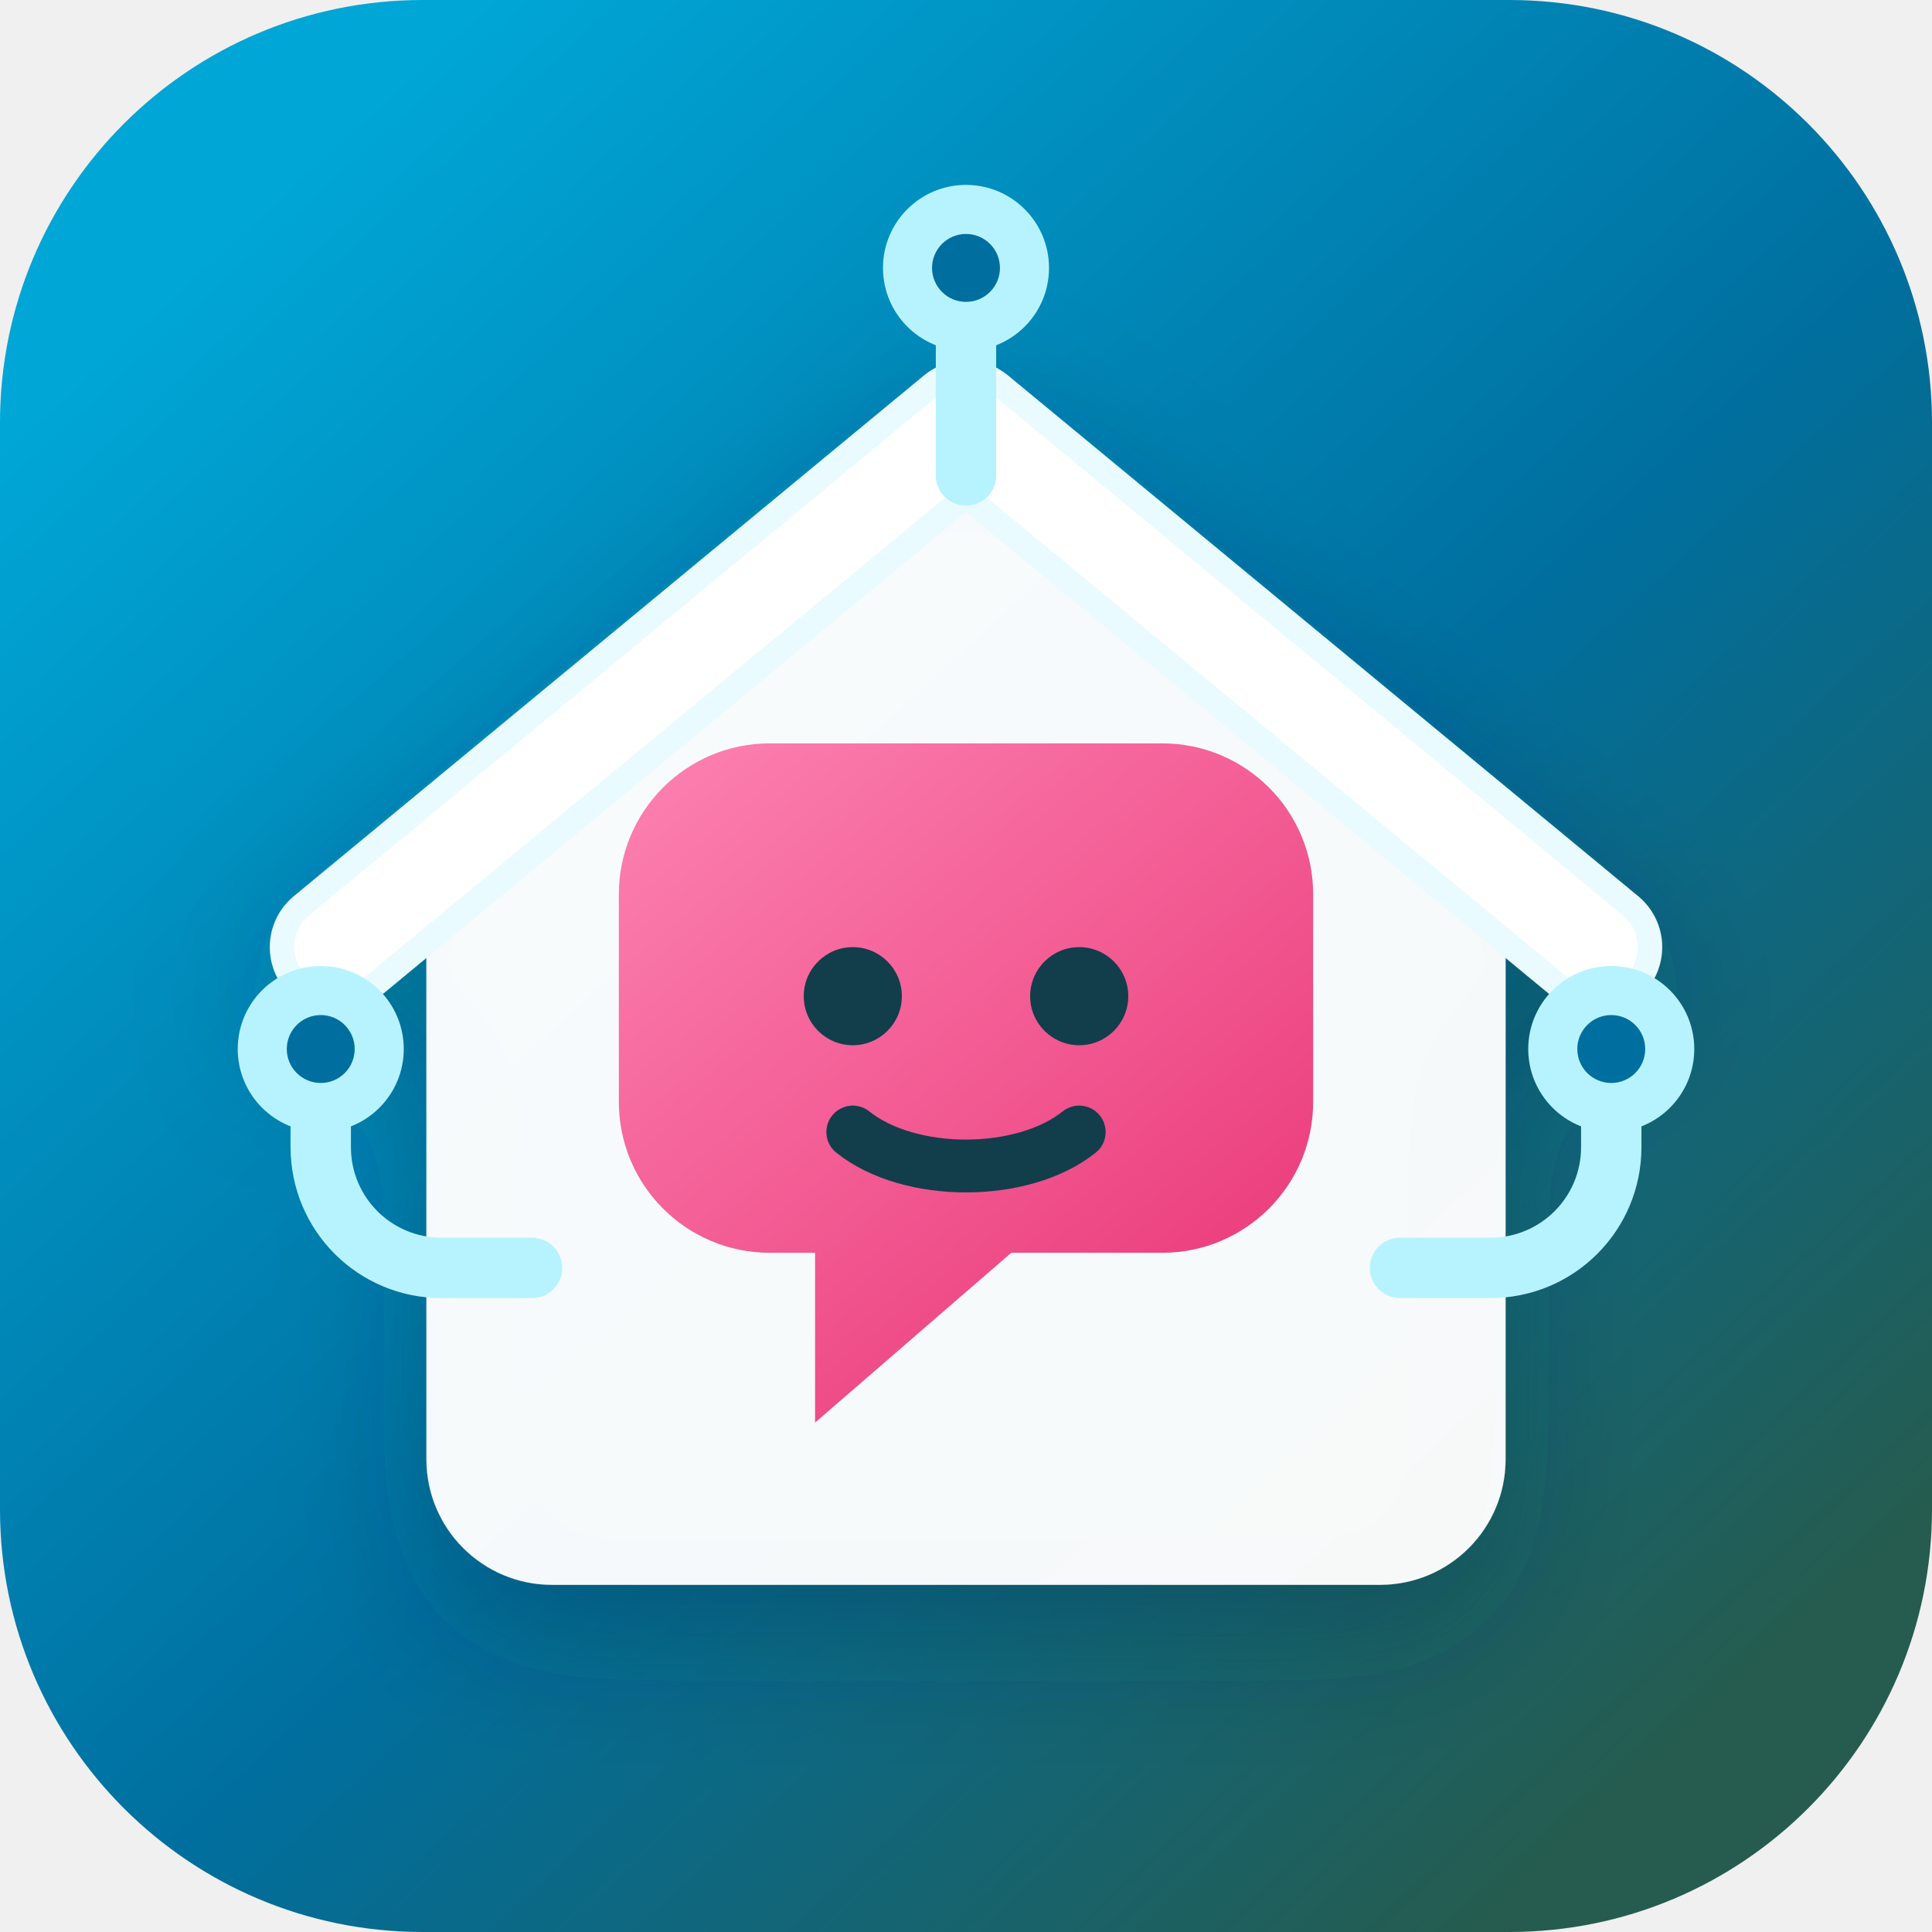
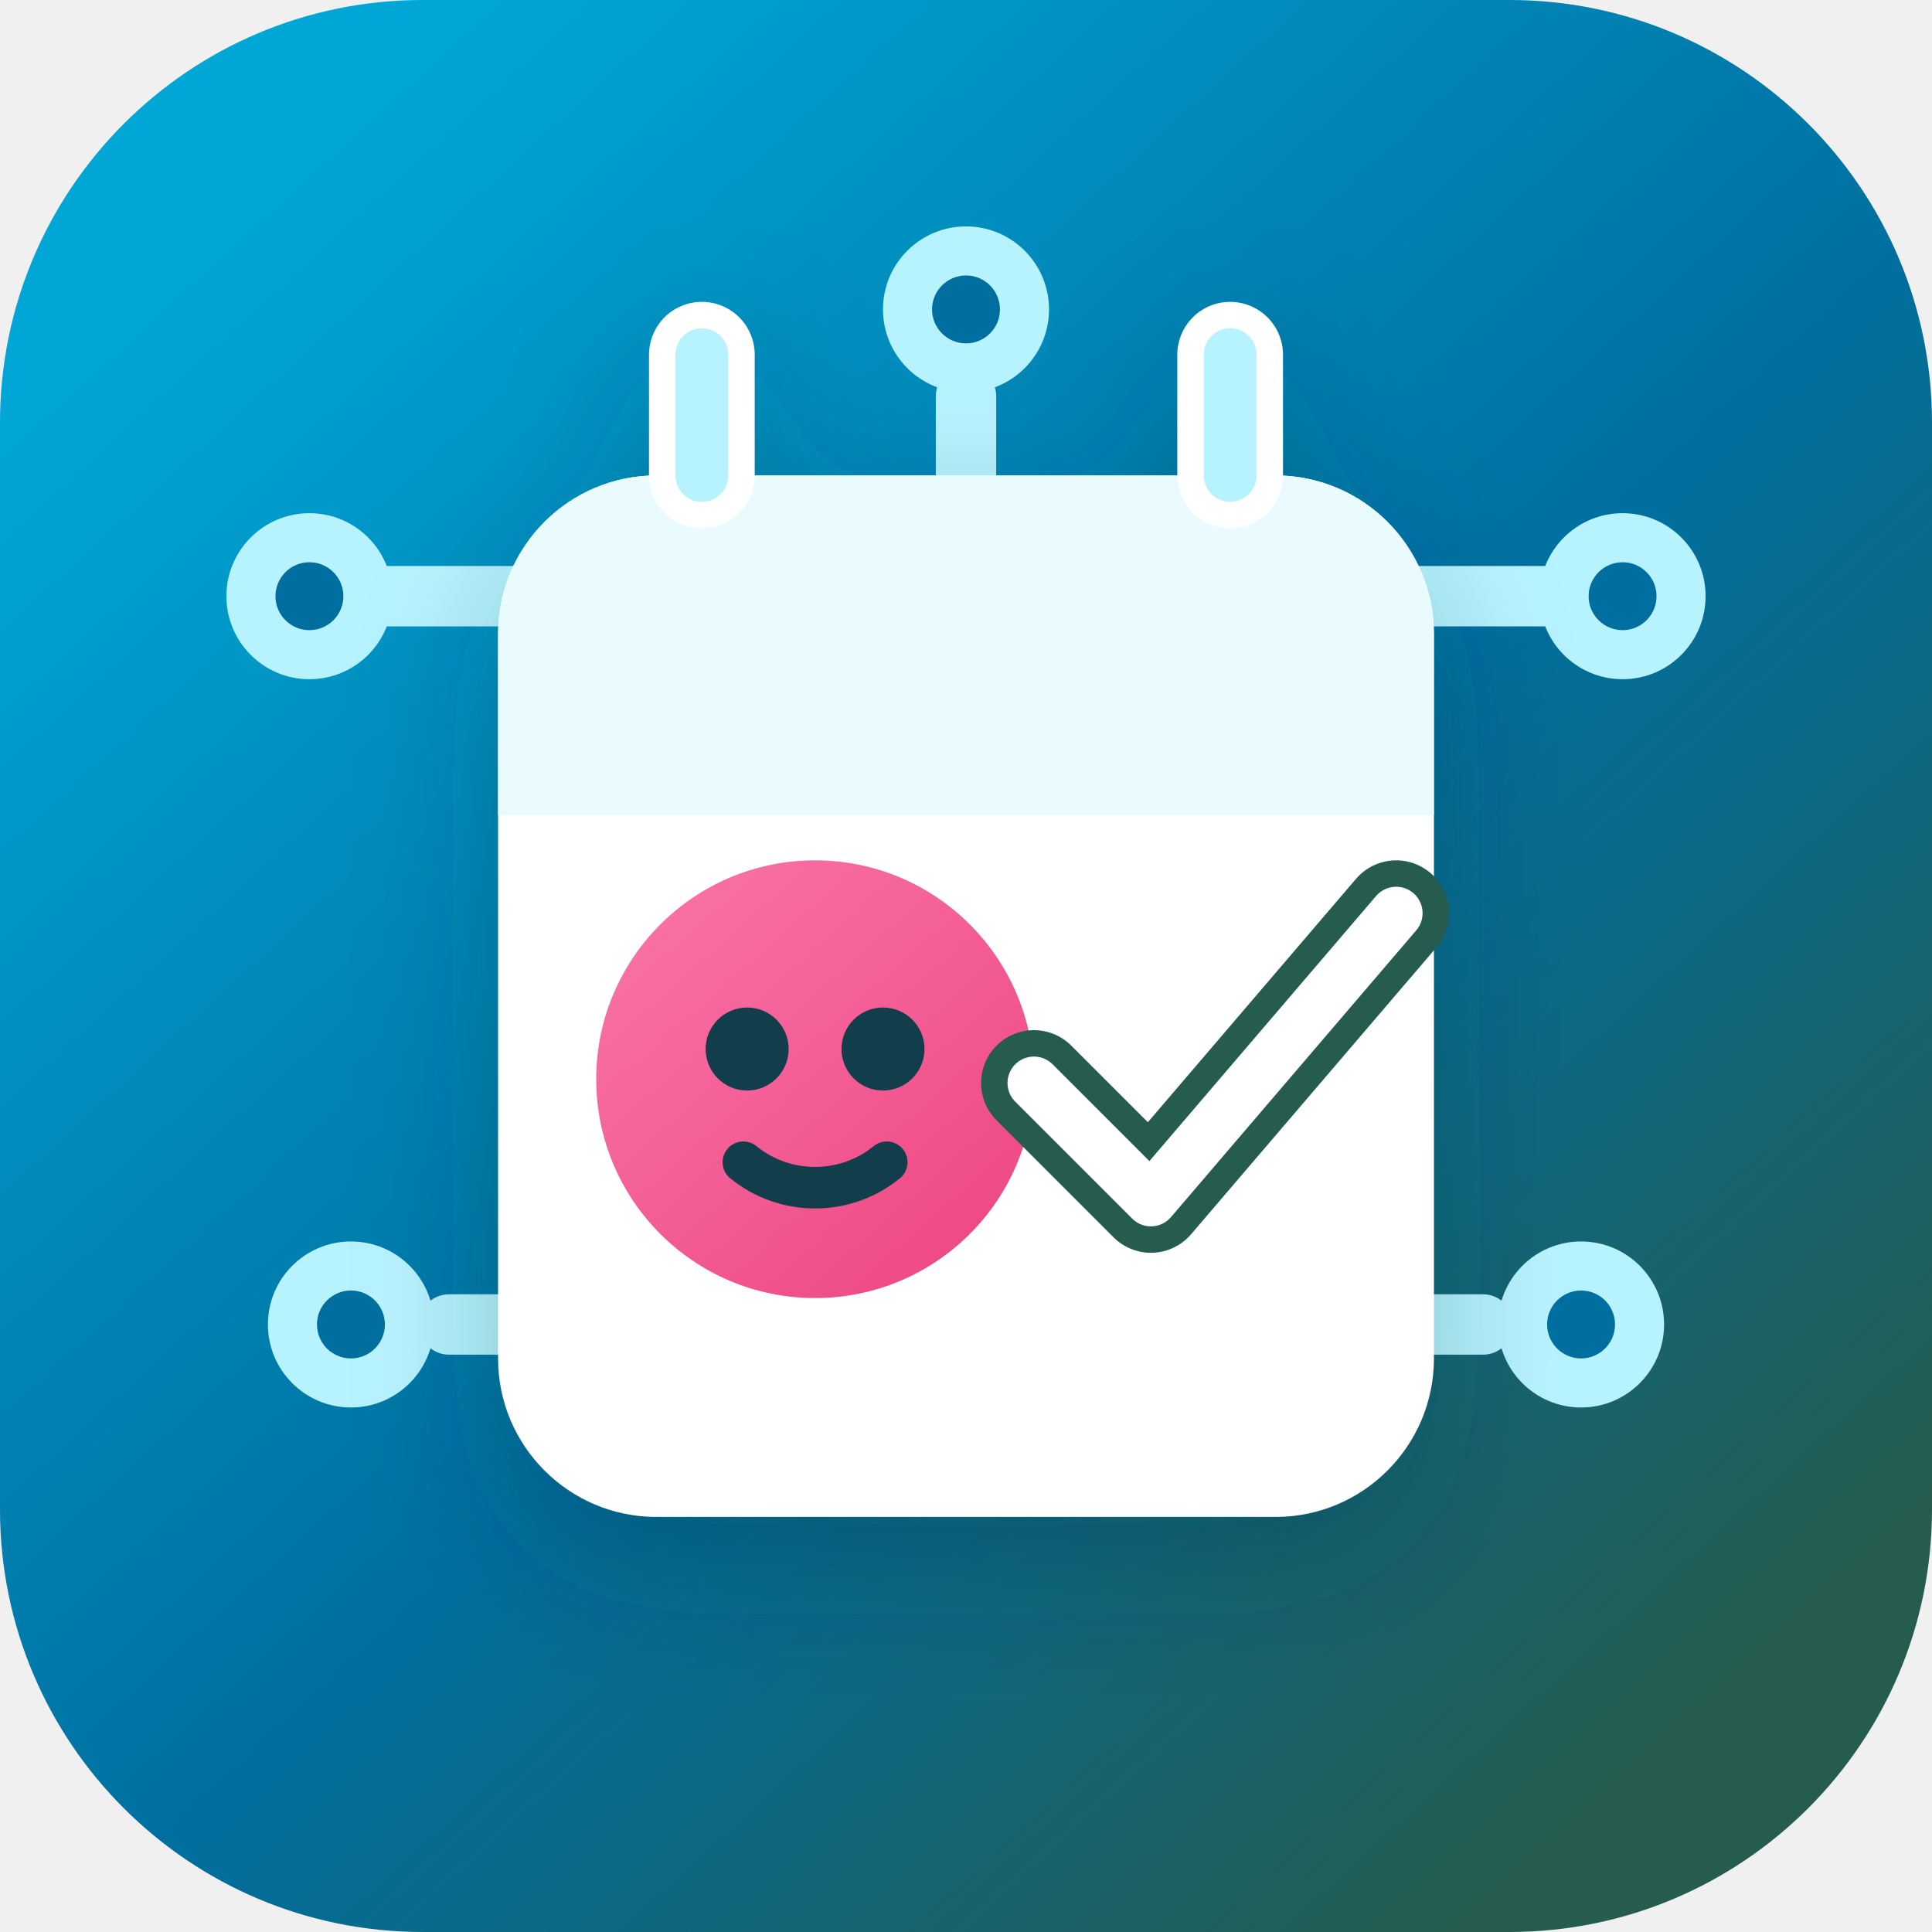
<svg xmlns="http://www.w3.org/2000/svg" viewBox="0 0 512 512" role="img" aria-labelledby="title desc">
  <defs>
-     <linearGradient id="background" x1="68" y1="55" x2="444" y2="462" gradientUnits="userSpaceOnUse">
+     <linearGradient id="background" x1="70" y1="54" x2="442" y2="461" gradientUnits="userSpaceOnUse">
      <stop offset="0" stop-color="#00A6D6" />
      <stop offset="0.55" stop-color="#006F9F" />
      <stop offset="1" stop-color="#255C4F" />
    </linearGradient>
-     <linearGradient id="accent" x1="168" y1="151" x2="352" y2="371" gradientUnits="userSpaceOnUse">
+     <linearGradient id="accent" x1="154" y1="142" x2="342" y2="353" gradientUnits="userSpaceOnUse">
      <stop offset="0" stop-color="#FF8DBA" />
      <stop offset="1" stop-color="#E83273" />
    </linearGradient>
    <filter id="shadow" x="-20%" y="-20%" width="140%" height="140%">
-       <feDropShadow dx="0" dy="14" stdDeviation="18" flood-color="#002C3D" flood-opacity="0.28" />
+       <feDropShadow dx="0" dy="14" stdDeviation="18" flood-color="#002C3D" flood-opacity="0.26" />
    </filter>
  </defs>
  <rect width="512" height="512" rx="112" fill="url(#background)" />
-   <g filter="url(#shadow)">
-     <path d="M113 243.5 256 126l143 117.5v143.2c0 18.4-14.9 33.3-33.3 33.3H146.3c-18.4 0-33.3-14.9-33.3-33.3V243.5Z" fill="#FFFFFF" opacity="0.96" />
-     <path d="M89 251 256 113l167 138" fill="none" stroke="#EAFBFF" stroke-width="35" stroke-linecap="round" stroke-linejoin="round" />
-     <path d="M89 251 256 113l167 138" fill="none" stroke="#FFFFFF" stroke-width="22" stroke-linecap="round" stroke-linejoin="round" />
+   <g fill="none" stroke="#B7F3FF" stroke-width="16" stroke-linecap="round">
+     <path d="M102 158h54" />
+     <path d="M356 158h54" />
+     <path d="M256 105v44" />
+     <path d="M119 351h60" />
+     <path d="M333 351h60" />
  </g>
  <g>
-     <path d="M164 237c0-22.1 17.9-40 40-40h104c22.1 0 40 17.9 40 40v55c0 22.1-17.9 40-40 40h-40l-52 45v-45h-12c-22.1 0-40-17.9-40-40v-55Z" fill="url(#accent)" />
-     <circle cx="226" cy="264" r="13" fill="#123D4B" />
-     <circle cx="286" cy="264" r="13" fill="#123D4B" />
-     <path d="M226 300c15 12 45 12 60 0" fill="none" stroke="#123D4B" stroke-width="14" stroke-linecap="round" />
+     <circle cx="82" cy="158" r="22" fill="#B7F3FF" />
+     <circle cx="430" cy="158" r="22" fill="#B7F3FF" />
+     <circle cx="256" cy="82" r="22" fill="#B7F3FF" />
+     <circle cx="93" cy="351" r="22" fill="#B7F3FF" />
+     <circle cx="419" cy="351" r="22" fill="#B7F3FF" />
+     <circle cx="82" cy="158" r="9" fill="#006F9F" />
+     <circle cx="430" cy="158" r="9" fill="#006F9F" />
+     <circle cx="256" cy="82" r="9" fill="#006F9F" />
+     <circle cx="93" cy="351" r="9" fill="#006F9F" />
+     <circle cx="419" cy="351" r="9" fill="#006F9F" />
  </g>
-   <g fill="none" stroke="#B7F3FF" stroke-width="16" stroke-linecap="round">
-     <path d="M141 336h-24c-17.7 0-32-14.3-32-32v-13" />
-     <path d="M371 336h24c17.7 0 32-14.3 32-32v-13" />
-     <path d="M256 126V83" />
+   <g filter="url(#shadow)">
+     <rect x="132" y="126" width="248" height="276" rx="42" fill="#FFFFFF" />
+     <path d="M132 168c0-23.2 18.8-42 42-42h164c23.2 0 42 18.8 42 42v48H132v-48Z" fill="#EAFBFF" />
+     <path d="M186 126v-32M326 126v-32" stroke="#FFFFFF" stroke-width="28" stroke-linecap="round" />
+     <path d="M186 126v-32M326 126v-32" stroke="#B7F3FF" stroke-width="14" stroke-linecap="round" />
  </g>
  <g>
-     <circle cx="85" cy="278" r="22" fill="#B7F3FF" />
-     <circle cx="256" cy="71" r="22" fill="#B7F3FF" />
-     <circle cx="427" cy="278" r="22" fill="#B7F3FF" />
-     <circle cx="85" cy="278" r="9" fill="#006F9F" />
-     <circle cx="256" cy="71" r="9" fill="#006F9F" />
-     <circle cx="427" cy="278" r="9" fill="#006F9F" />
+     <circle cx="216" cy="286" r="58" fill="url(#accent)" />
+     <circle cx="198" cy="278" r="11" fill="#123D4B" />
+     <circle cx="234" cy="278" r="11" fill="#123D4B" />
+     <path d="M197 308c11 9 27 9 38 0" fill="none" stroke="#123D4B" stroke-width="11" stroke-linecap="round" />
+     <path d="M274 287l31 31 65-76" fill="none" stroke="#255C4F" stroke-width="28" stroke-linecap="round" stroke-linejoin="round" />
+     <path d="M274 287l31 31 65-76" fill="none" stroke="#FFFFFF" stroke-width="14" stroke-linecap="round" stroke-linejoin="round" />
  </g>
</svg>
